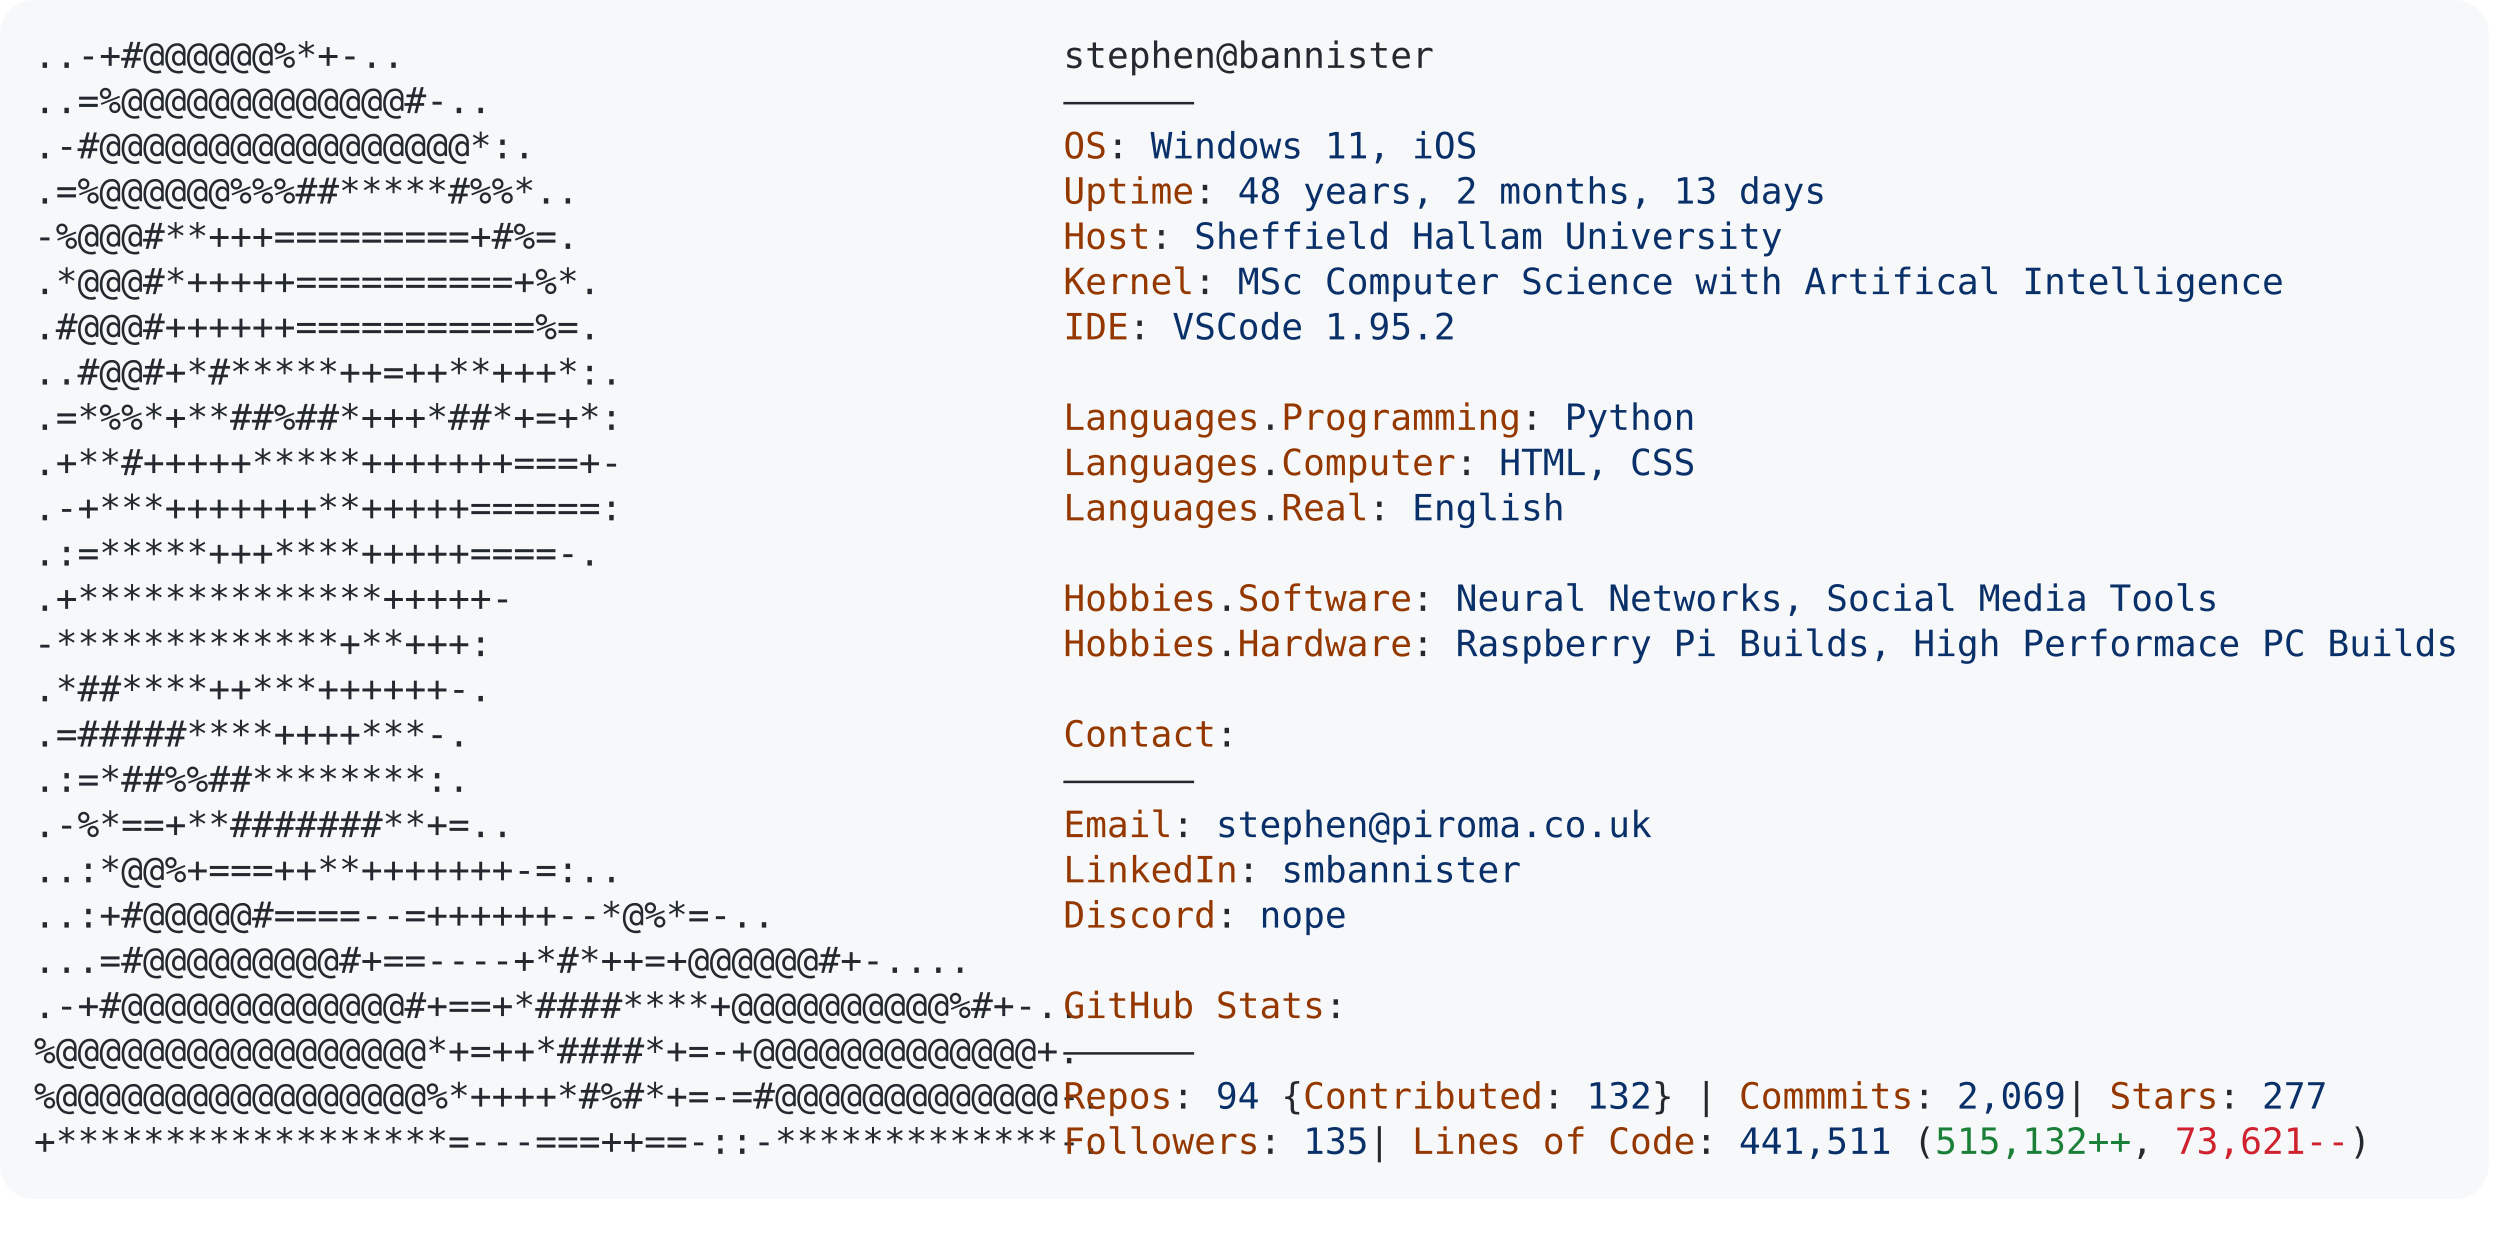
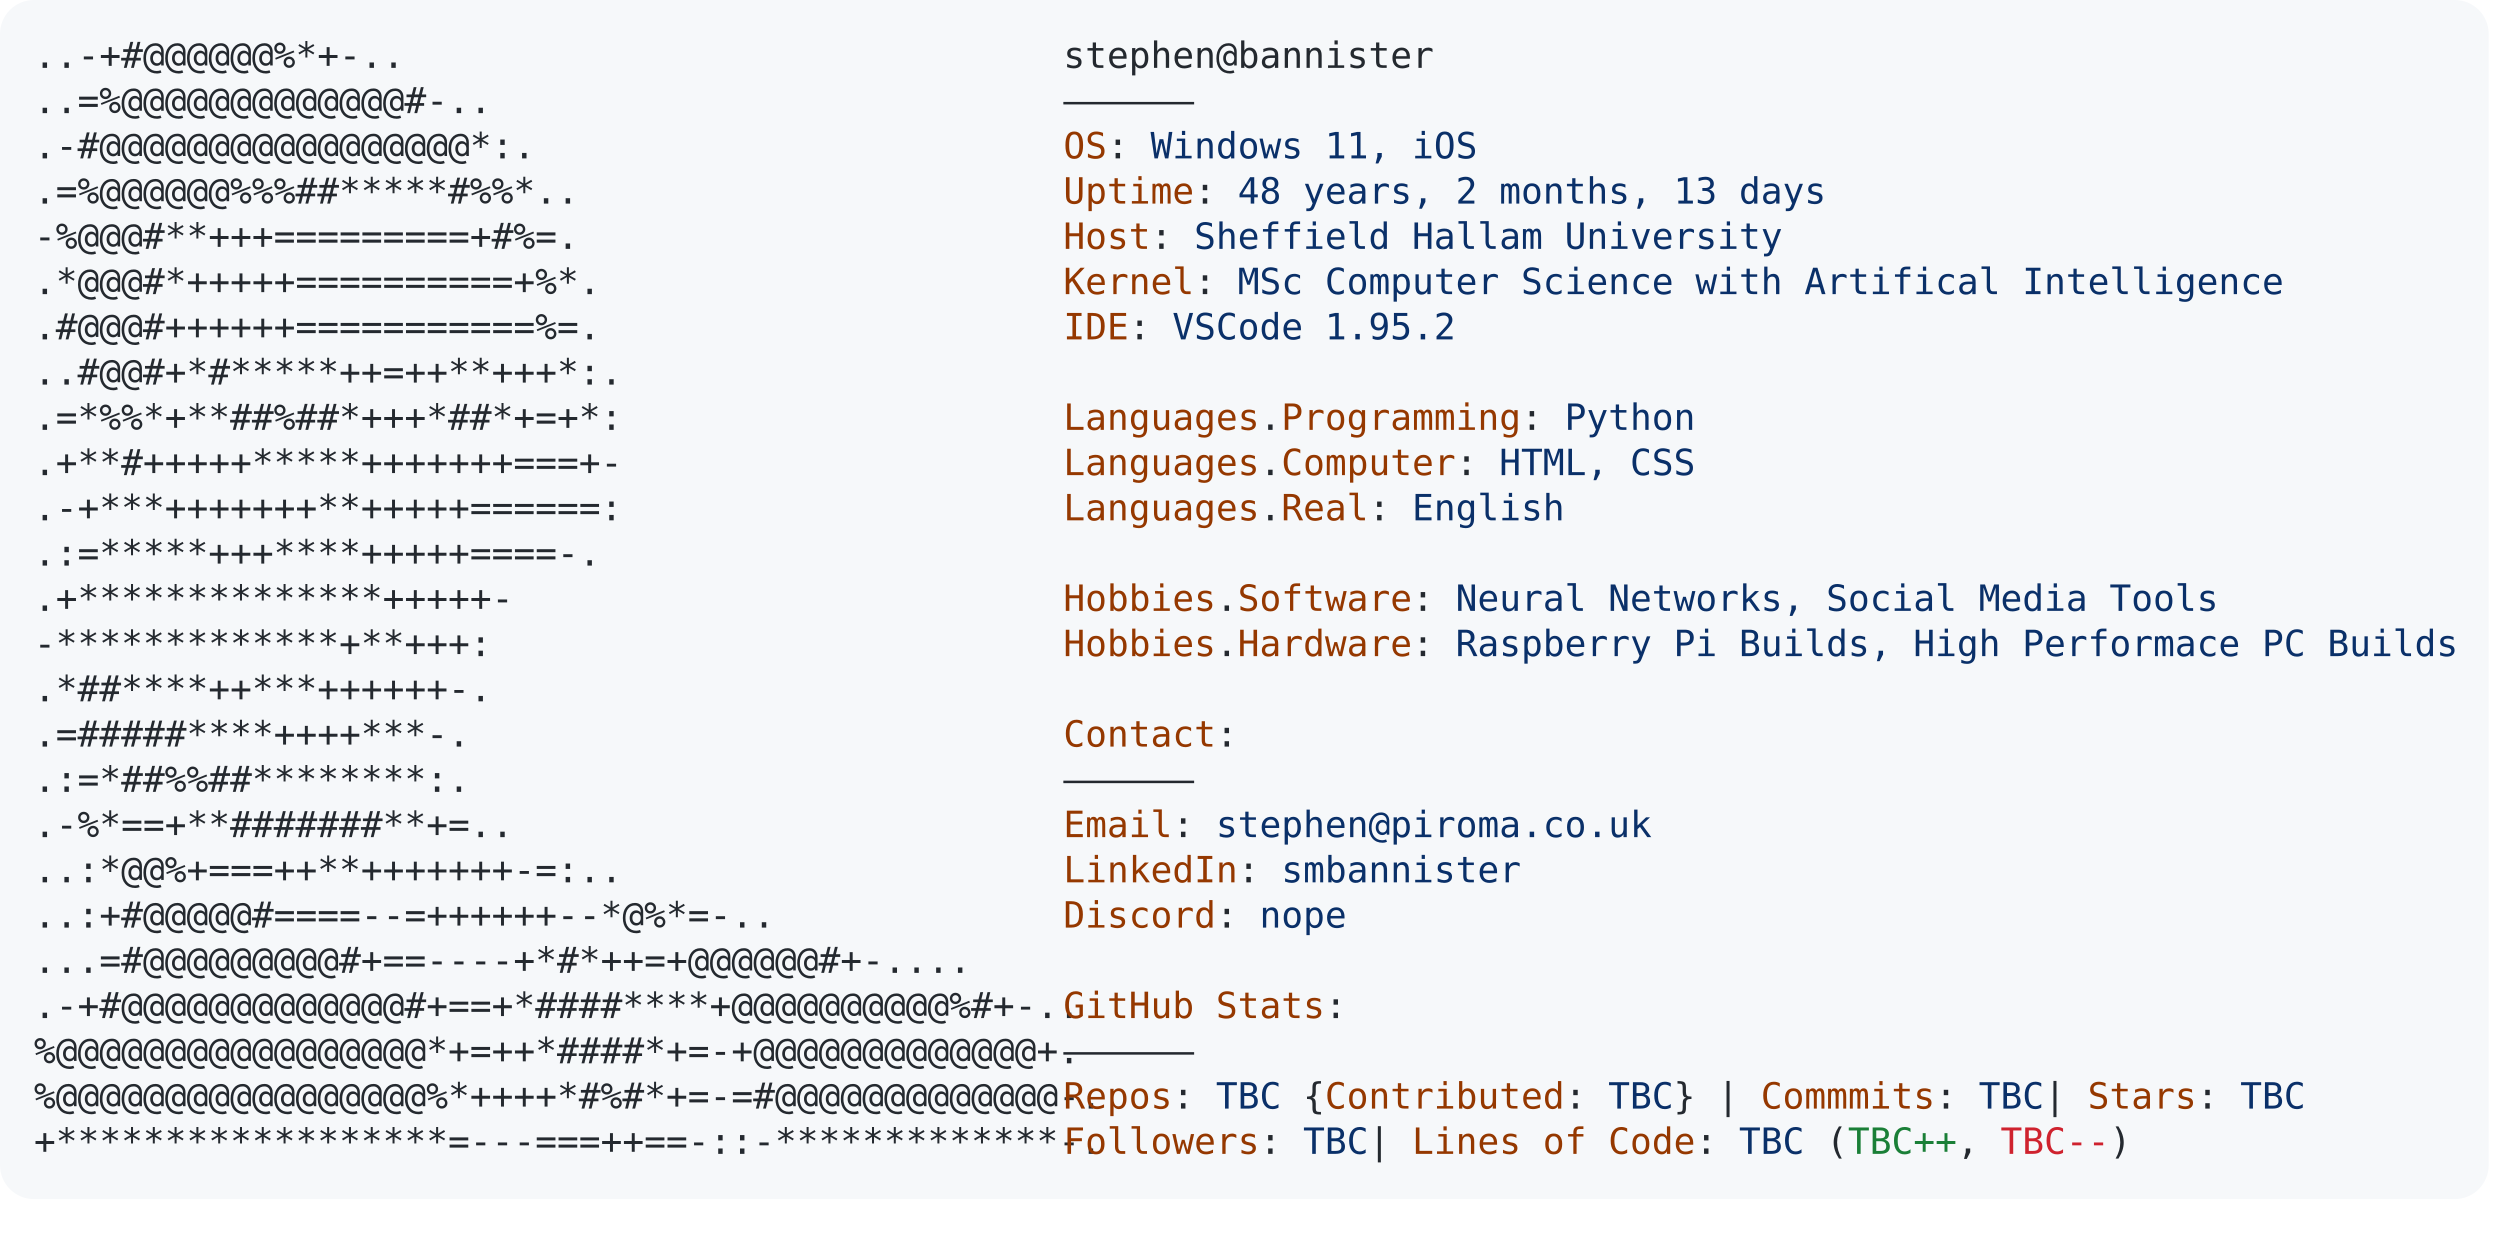
<svg xmlns="http://www.w3.org/2000/svg" font-family="Andale Mono,AndaleMono,Consolas,monospace" width="1105px" height="550px" font-size="16px">
  <style>
.keyColor {fill: #953800;}
.valueColor {fill: #0a3069;}
.addColor {fill: #1a7f37;}
.delColor {fill: #cf222e;}
.commentColor {fill: #8b949e;}
text, tspan {white-space: pre;}
</style>
  <rect width="1100px" height="530px" fill="#f6f8fa" rx="15" />
  <text x="15" y="30" fill="#24292f" class="ascii">
    <tspan x="15" y="30">                ..-+#@@@@@@%*+-..                   </tspan>
    <tspan x="15" y="50">              ..=%@@@@@@@@@@@@@#-..                 </tspan>
    <tspan x="15" y="70">             .-#@@@@@@@@@@@@@@@@@*:.                </tspan>
    <tspan x="15" y="90">            .=%@@@@@@%%%##*****#%%*..               </tspan>
    <tspan x="15" y="110">            -%@@@#**+++=========+#%=.              </tspan>
    <tspan x="15" y="130">            .*@@@#*+++++==========+%*.             </tspan>
    <tspan x="15" y="150">            .#@@@#++++++===========%=.             </tspan>
    <tspan x="15" y="170">           ..#@@#+*#*****++=++**+++*:.             </tspan>
    <tspan x="15" y="190">           .=*%%*+**##%##*+++*##*+=+*:             </tspan>
    <tspan x="15" y="210">           .+**#+++++*****+++++++===+-             </tspan>
    <tspan x="15" y="230">           .-+***+++++++**+++++======:             </tspan>
    <tspan x="15" y="250">            .:=*****+++****+++++====-.             </tspan>
    <tspan x="15" y="270">              .+**************+++++-               </tspan>
    <tspan x="15" y="290">               -*************+**+++:               </tspan>
    <tspan x="15" y="310">               .*##****++***++++++-.               </tspan>
    <tspan x="15" y="330">               .=#####****++++***-.                </tspan>
    <tspan x="15" y="350">              .:=*##%%##********:.                 </tspan>
    <tspan x="15" y="370">            .-%*==+**#######**+=..                 </tspan>
    <tspan x="15" y="390">         ..:*@@%+===++**+++++++-=:..               </tspan>
    <tspan x="15" y="410">      ..:+#@@@@@#====--=++++++--*@%*=-..           </tspan>
    <tspan x="15" y="430">   ...=#@@@@@@@@@#+==----+*#*++=+@@@@@@#+-....     </tspan>
    <tspan x="15" y="450"> .-+#@@@@@@@@@@@@@#+==+*####****+@@@@@@@@@@%#+-..  </tspan>
    <tspan x="15" y="470"> %@@@@@@@@@@@@@@@@@*+=++*####*+=-+@@@@@@@@@@@@@+.  </tspan>
    <tspan x="15" y="490"> %@@@@@@@@@@@@@@@@@%*++++*#%#*+=-=#@@@@@@@@@@@@@-. </tspan>
    <tspan x="15" y="510"> +******************=---===++==-::-*************-. </tspan>
  </text>
  <text x="470" y="30" fill="#24292f">
    <tspan x="470" y="30">stephen@bannister</tspan>
    <tspan x="470" y="50">——————</tspan>
    <tspan x="470" y="70" class="keyColor">OS</tspan>: <tspan class="valueColor">Windows 11, iOS</tspan>
    <tspan x="470" y="90" class="keyColor">Uptime</tspan>: <tspan class="valueColor">48 years, 2 months, 13 days</tspan>
    <tspan x="470" y="110" class="keyColor">Host</tspan>: <tspan class="valueColor">Sheffield Hallam University</tspan>
    <tspan x="470" y="130" class="keyColor">Kernel</tspan>: <tspan class="valueColor">MSc Computer Science with Artifical Intelligence</tspan>
    <tspan x="470" y="150" class="keyColor">IDE</tspan>: <tspan class="valueColor">VSCode 1.95.2</tspan>
    <tspan x="470" y="190" class="keyColor">Languages</tspan>.<tspan class="keyColor">Programming</tspan>: <tspan class="valueColor">Python</tspan>
    <tspan x="470" y="210" class="keyColor">Languages</tspan>.<tspan class="keyColor">Computer</tspan>: <tspan class="valueColor">HTML, CSS</tspan>
    <tspan x="470" y="230" class="keyColor">Languages</tspan>.<tspan class="keyColor">Real</tspan>: <tspan class="valueColor">English</tspan>
    <tspan x="470" y="270" class="keyColor">Hobbies</tspan>.<tspan class="keyColor">Software</tspan>: <tspan class="valueColor">Neural Networks, Social Media Tools</tspan>
    <tspan x="470" y="290" class="keyColor">Hobbies</tspan>.<tspan class="keyColor">Hardware</tspan>: <tspan class="valueColor">Raspberry Pi Builds, High Performace PC Builds</tspan>
    <tspan x="470" y="330" class="keyColor">Contact</tspan>:
<tspan x="470" y="350">——————</tspan>
    <tspan x="470" y="370" class="keyColor">Email</tspan>: <tspan class="valueColor">stephen@piroma.co.uk</tspan>
    <tspan x="470" y="390" class="keyColor">LinkedIn</tspan>: <tspan class="valueColor">smbannister</tspan>
    <tspan x="470" y="410" class="keyColor">Discord</tspan>: <tspan class="valueColor">nope</tspan>
    <tspan x="470" y="450" class="keyColor">GitHub Stats</tspan>:
<tspan x="470" y="470">——————</tspan>
-     <tspan x="470" y="490" class="keyColor">Repos</tspan>: <tspan class="valueColor">94</tspan> {<tspan class="keyColor">Contributed</tspan>: <tspan class="valueColor">132</tspan>}  | <tspan class="keyColor">Commmits</tspan>: <tspan class="valueColor">2,069  </tspan>| <tspan class="keyColor">Stars</tspan>: <tspan class="valueColor">277</tspan>
-     <tspan x="470" y="510" class="keyColor">Followers</tspan>: <tspan class="valueColor">135 </tspan>| <tspan class="keyColor">Lines of Code</tspan>: <tspan class="valueColor">441,511</tspan> (<tspan class="addColor">515,132++</tspan>, <tspan class="delColor">73,621--</tspan>)
+     <tspan x="470" y="490" class="keyColor">Repos</tspan>: <tspan class="valueColor">TBC</tspan> {<tspan class="keyColor">Contributed</tspan>: <tspan class="valueColor">TBC</tspan>}  | <tspan class="keyColor">Commmits</tspan>: <tspan class="valueColor">TBC  </tspan>| <tspan class="keyColor">Stars</tspan>: <tspan class="valueColor">TBC</tspan>
+     <tspan x="470" y="510" class="keyColor">Followers</tspan>: <tspan class="valueColor">TBC </tspan>| <tspan class="keyColor">Lines of Code</tspan>: <tspan class="valueColor">TBC</tspan> (<tspan class="addColor">TBC++</tspan>, <tspan class="delColor">TBC--</tspan>)
</text>
</svg>
